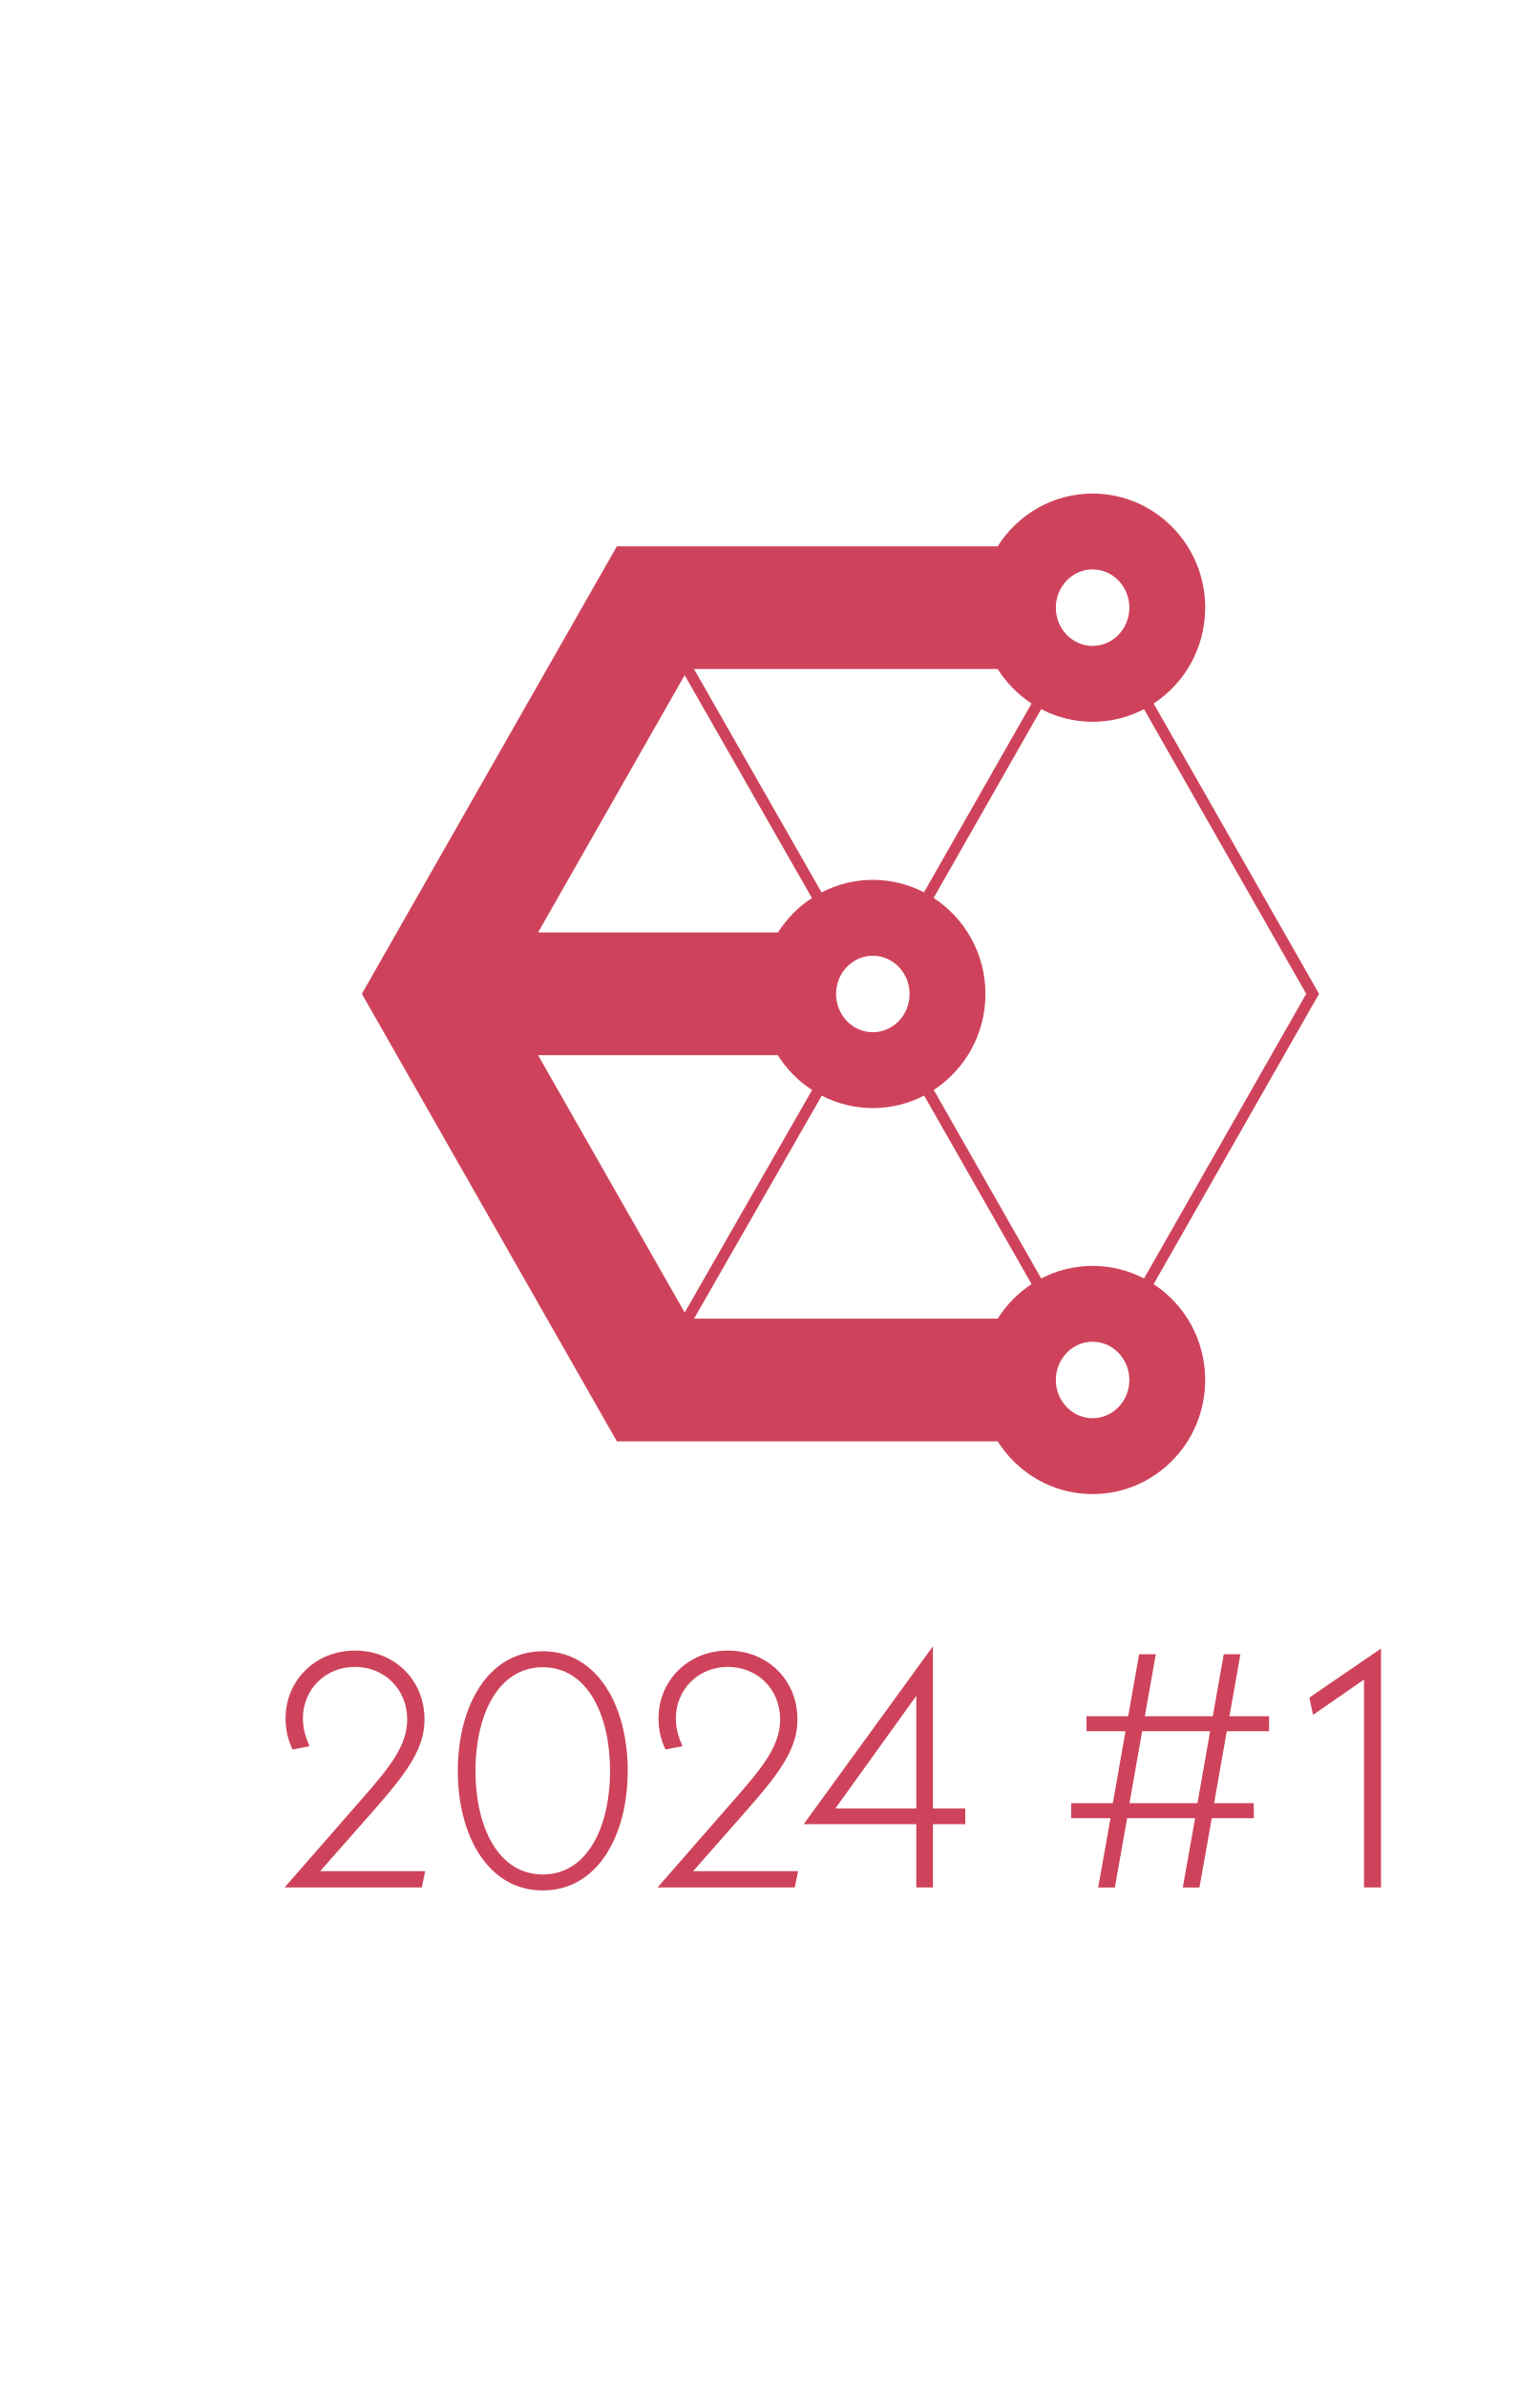
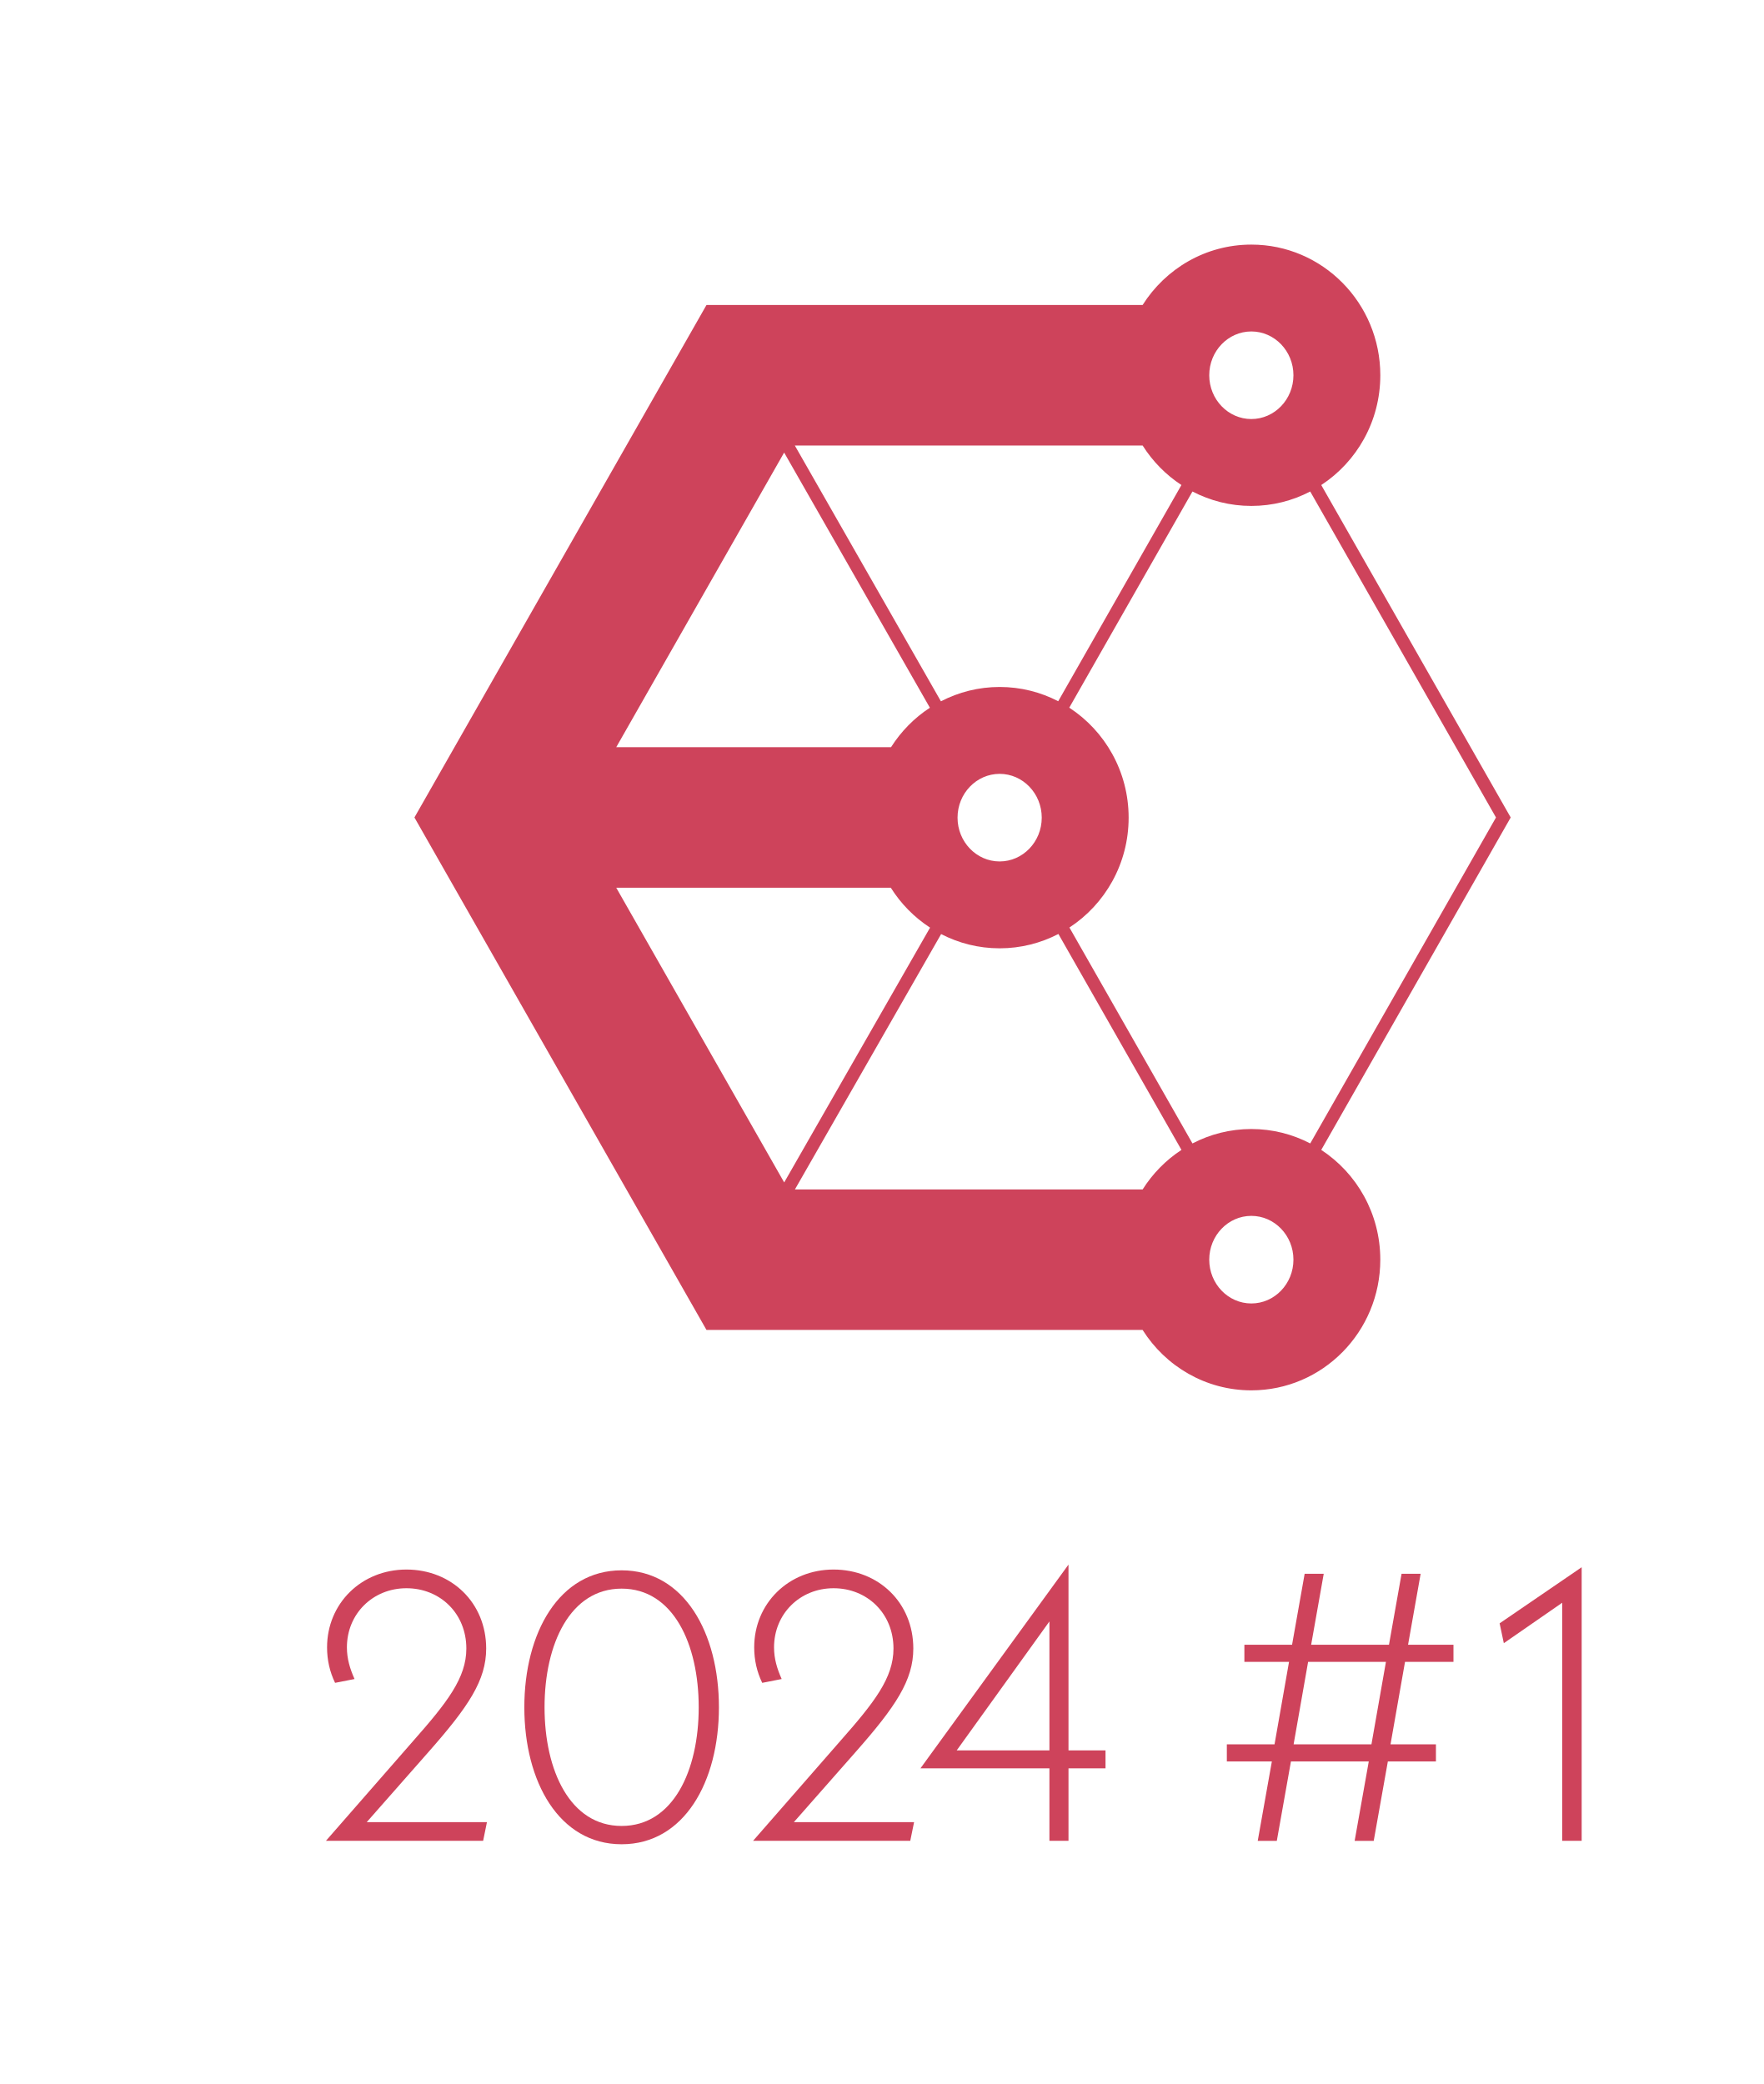
- <svg xmlns="http://www.w3.org/2000/svg" id="Layer_1" data-name="Layer 1" viewBox="800 0 1100 1705.15">
+ <svg xmlns="http://www.w3.org/2000/svg" id="Layer_1" data-name="Layer 1" viewBox="800 200 1100 1300">
  <defs>
    <style>
      .cls-1 {
        fill: #ce435b;
        stroke-width: 0px;
      }
    </style>
  </defs>
  <path class="cls-1" d="m1624.15,917.31l118.17-207.37-118.17-207.37c22.16-14.52,36.84-39.75,36.84-68.48,0-45.02-36.02-81.51-80.45-81.51-28.5,0-53.52,15.03-67.82,37.68h-272.04l-182.17,319.68,182.17,319.68h272.04c14.29,22.65,39.31,37.68,67.81,37.68,44.43,0,80.45-36.49,80.45-81.51,0-28.73-14.68-53.96-36.84-68.48Zm109-207.37l-115.87,203.34c-11.02-5.74-23.5-9-36.73-9s-25.72,3.26-36.73,9l-76.75-134.69c22.21-14.51,36.93-39.78,36.93-68.54s-14.76-54.1-37.03-68.6l76.84-134.85c11.02,5.74,23.5,9,36.73,9s25.72-3.26,36.73-9l115.87,203.34Zm-220.42,232.02h-216.88l91.19-159.28c10.96,5.67,23.36,8.88,36.51,8.88s25.65-3.24,36.64-8.95l76.76,134.7c-9.71,6.36-17.98,14.78-24.21,24.65Zm-62.93-231.91c0,15.07-11.78,27.32-26.26,27.32s-26.26-12.26-26.26-27.32,11.78-27.32,26.26-27.32,26.26,12.26,26.26,27.32Zm130.74-303.29c14.48,0,26.26,12.26,26.26,27.32s-11.78,27.32-26.26,27.32-26.26-12.26-26.26-27.32,11.78-27.32,26.26-27.32Zm-43.61,95.8l-76.85,134.87c-10.97-5.68-23.38-8.9-36.54-8.9s-25.64,3.24-36.63,8.95l-91.13-159.57h216.95c6.23,9.87,14.49,18.29,24.21,24.65Zm-247.81-20.25l90.91,159.18c-9.72,6.34-17.99,14.75-24.24,24.61h-171.4l104.73-183.79Zm-104.73,271.45h171.26c6.28,9.99,14.65,18.5,24.49,24.9l-90.99,158.94-104.76-183.84Zm396.15,259.34c-14.48,0-26.26-12.26-26.26-27.32s11.78-27.32,26.26-27.32,26.26,12.26,26.26,27.32-11.78,27.32-26.26,27.32Z" />
  <g>
    <path class="cls-1" d="m1103.74,1336.65l-2.38,11.66h-98.06l54.27-62.12c21.42-24.28,33.32-39.51,33.32-57.84,0-21.9-16.42-37.61-37.37-37.61s-37.13,15.95-37.13,36.89c0,7.14,1.9,13.33,4.76,19.75l-12.14,2.38c-3.33-6.9-5-14.28-5-22.13,0-27.37,21.42-48.55,49.51-48.55s49.74,20.71,49.74,49.27c0,19.75-10.95,36.18-35.94,64.5l-38.56,43.79h74.97Z" />
    <path class="cls-1" d="m1127.06,1265.01c0-46.41,21.66-85.44,60.69-85.44s60.69,39.03,60.69,85.44-21.66,85.44-60.69,85.44-60.69-39.03-60.69-85.44Zm108.77,0c0-39.51-15.95-74.02-48.08-74.02s-48.08,34.51-48.08,74.02,15.95,74.02,48.08,74.02,48.08-34.51,48.08-74.02Z" />
    <path class="cls-1" d="m1370.17,1336.65l-2.38,11.66h-98.06l54.27-62.12c21.42-24.28,33.32-39.51,33.32-57.84,0-21.9-16.42-37.61-37.37-37.61s-37.13,15.95-37.13,36.89c0,7.14,1.9,13.33,4.76,19.75l-12.14,2.38c-3.33-6.9-5-14.28-5-22.13,0-27.37,21.42-48.55,49.51-48.55s49.74,20.71,49.74,49.27c0,19.75-10.95,36.18-35.94,64.5l-38.56,43.79h74.97Z" />
    <path class="cls-1" d="m1489.58,1303.09h-23.09v45.22h-11.9v-45.22h-80.45l92.35-127.1v115.91h23.09v11.19Zm-34.99-11.19v-80.45l-57.84,80.45h57.84Z" />
    <path class="cls-1" d="m1676.4,1236.69l-9.04,51.41h28.32v10.71h-29.99l-8.81,49.51h-11.9l8.81-49.51h-48.55l-8.81,49.51h-11.9l8.81-49.51h-28.08v-10.71h29.75l9.04-51.41h-27.85v-10.71h29.75l7.85-44.27h11.9l-7.85,44.27h48.55l7.85-44.27h11.9l-7.85,44.27h28.32v10.71h-30.23Zm-11.9,0h-48.55l-9.04,51.41h48.55l9.04-51.41Z" />
    <path class="cls-1" d="m1786.59,1177.66v170.65h-12.14v-148.52l-36.42,25.23-2.62-12.38,51.17-34.99Z" />
  </g>
</svg>
